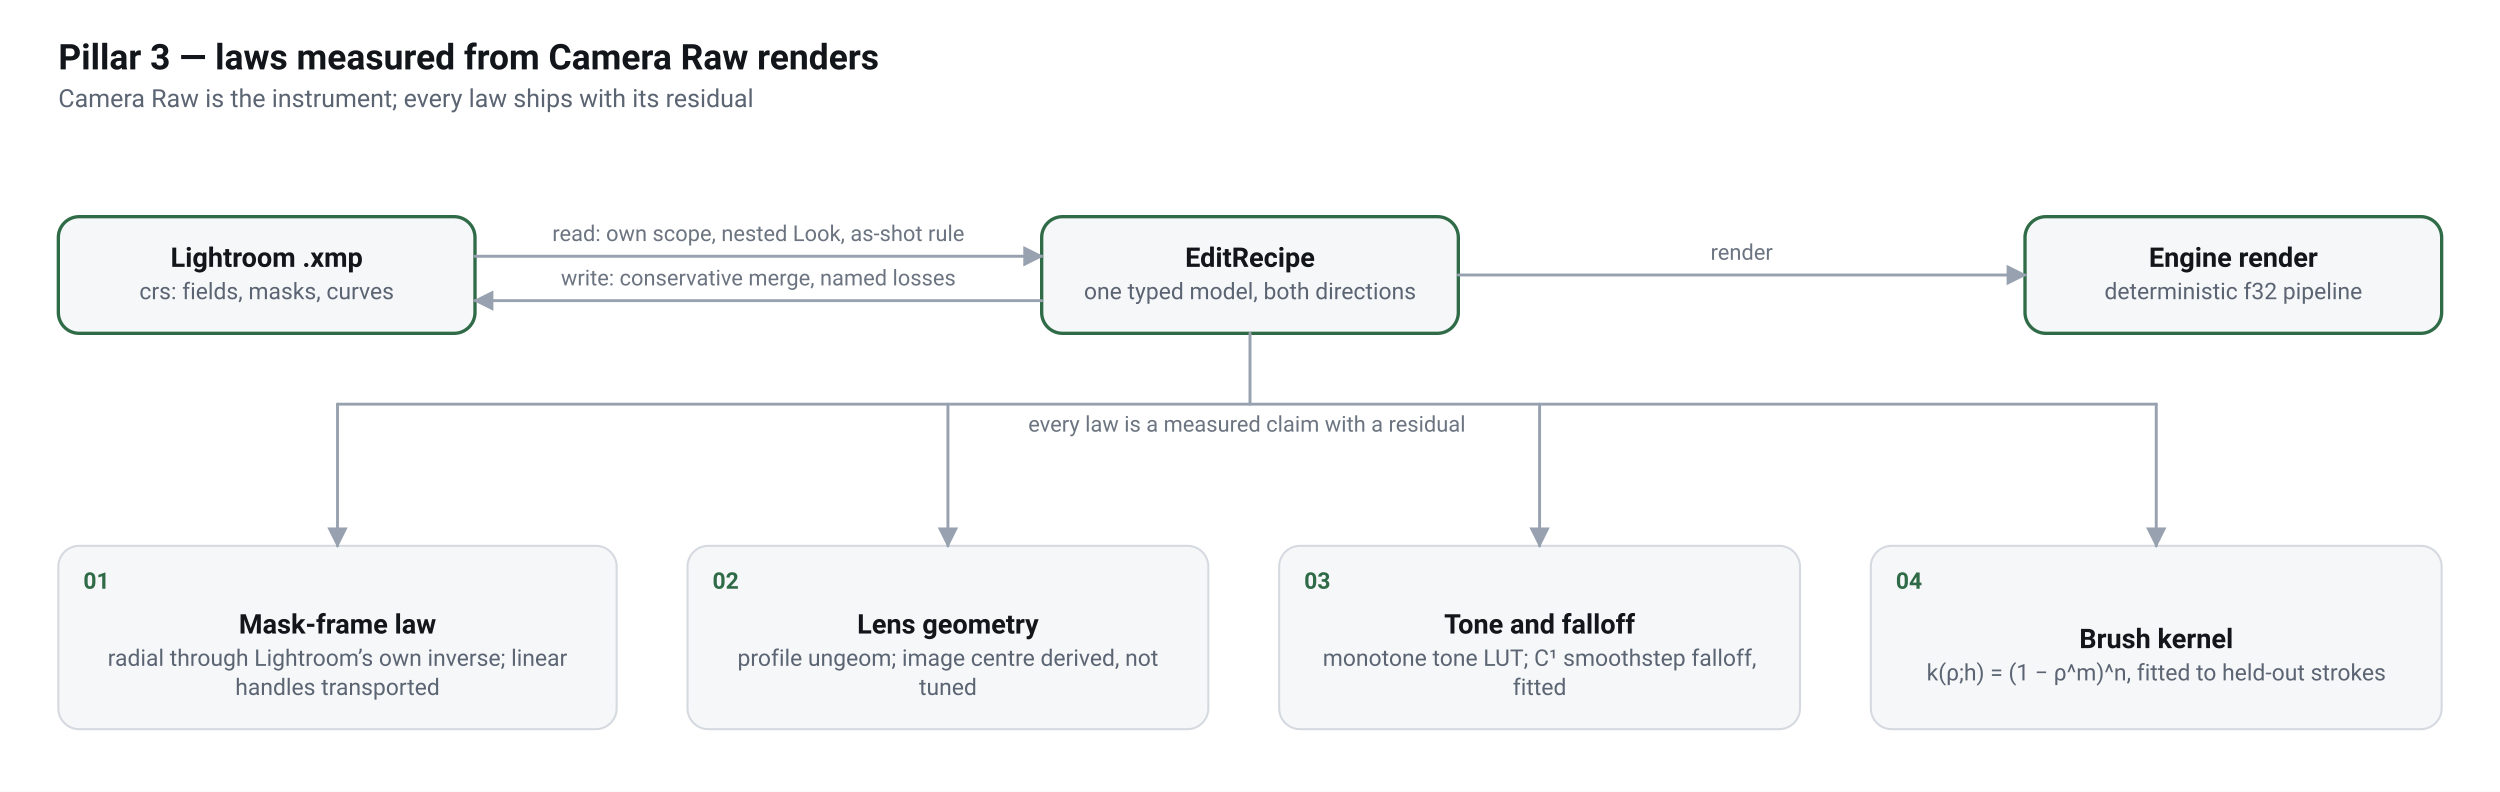
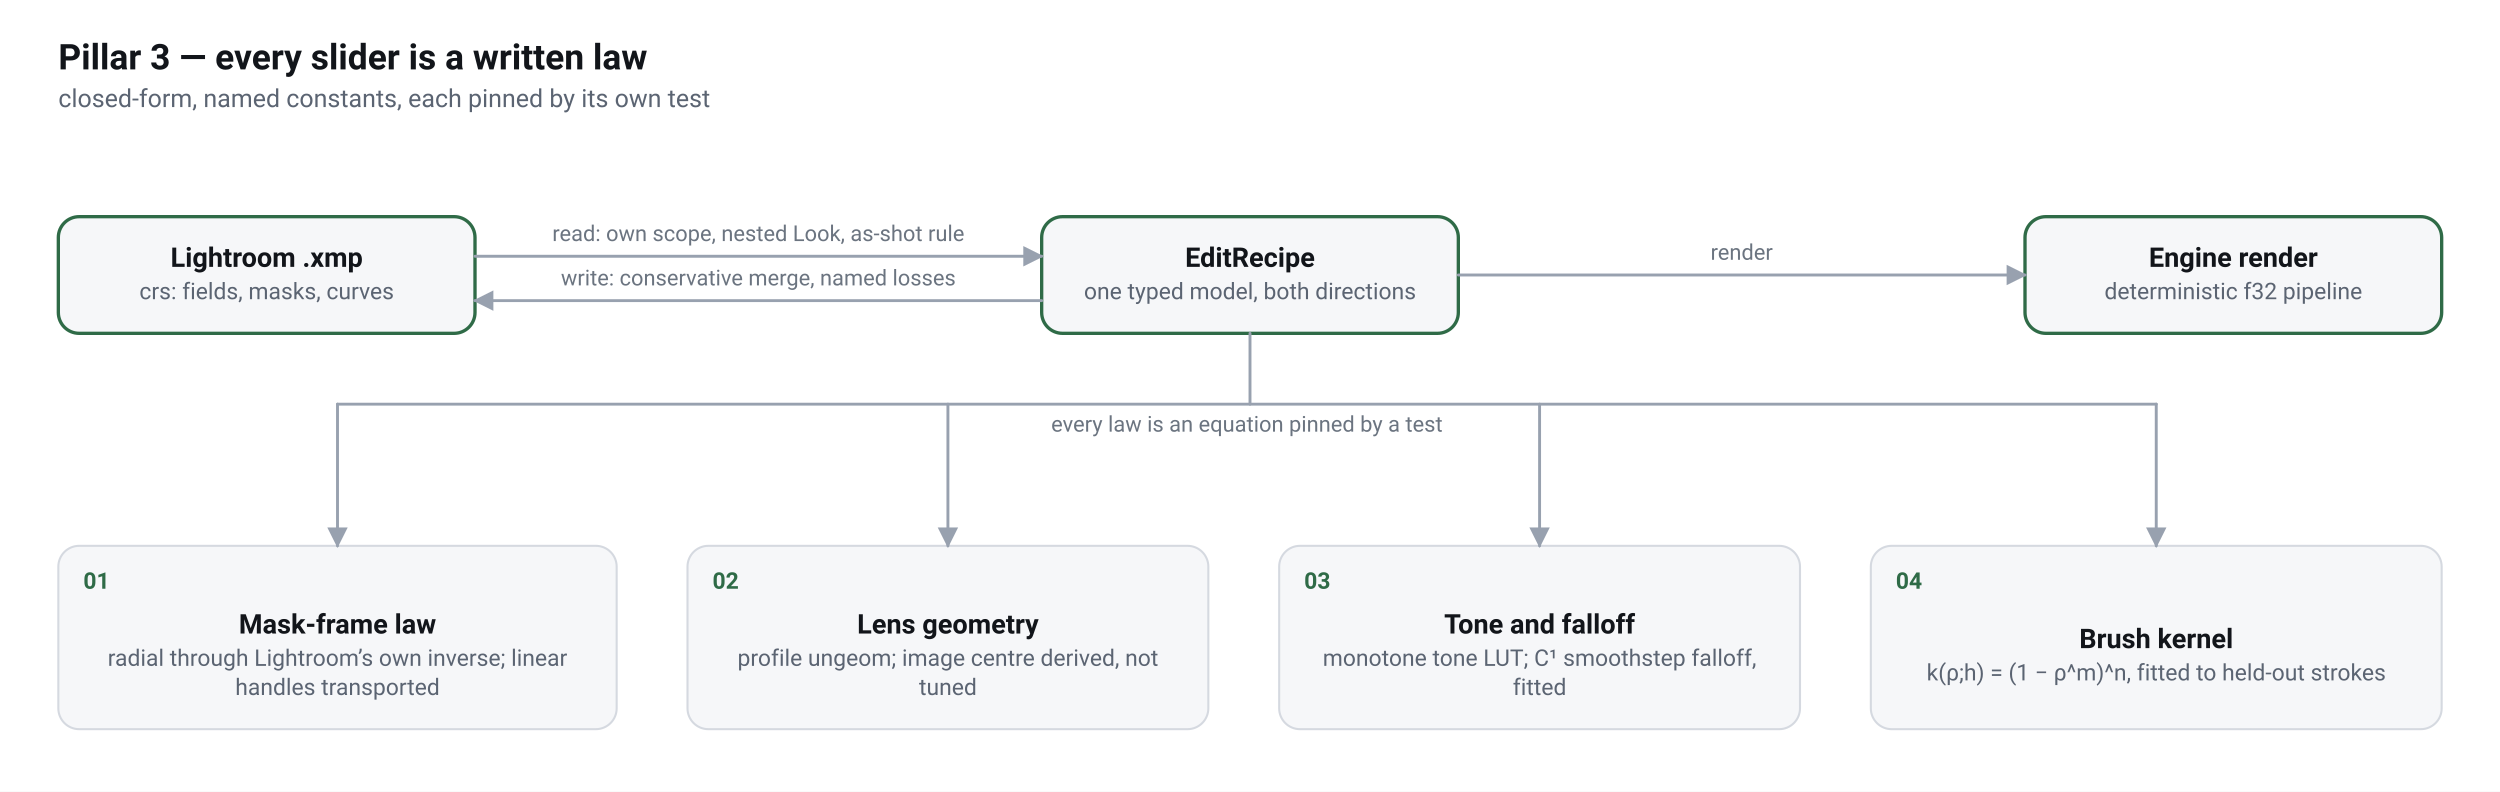
<svg xmlns="http://www.w3.org/2000/svg" viewBox="0 0 1200 380" width="1200" height="380" role="img" aria-labelledby="dg-title-pillar-lightroom-math" preserveAspectRatio="xMidYMid meet">
  <defs>
    <marker id="dg-pillar-lightroom-math-arrow" viewBox="0 0 10 10" refX="9" refY="5" markerWidth="7" markerHeight="7" orient="auto-start-reverse">
      <path d="M 0 0 L 10 5 L 0 10 z" fill="#98a1af" />
    </marker>
  </defs>
  <rect width="1200" height="380" rx="0" fill="#ffffff" />
-   <text x="28" y="33.3" text-anchor="start" font-family="-apple-system, BlinkMacSystemFont, 'Segoe UI', Roboto, 'Helvetica Neue', Arial, sans-serif" font-size="17" font-weight="700" fill="#12151a">Pillar 3 — laws measured from Camera Raw renders</text>
-   <text x="28" y="51.4" text-anchor="start" font-family="-apple-system, BlinkMacSystemFont, 'Segoe UI', Roboto, 'Helvetica Neue', Arial, sans-serif" font-size="12" font-weight="400" fill="#5b6472">Camera Raw is the instrument; every law ships with its residual</text>
+   <text x="28" y="33.3" text-anchor="start" font-family="-apple-system, BlinkMacSystemFont, 'Segoe UI', Roboto, 'Helvetica Neue', Arial, sans-serif" font-size="17" font-weight="700" fill="#12151a">Pillar 3 — every slider is a written law</text>
+   <text x="28" y="51.4" text-anchor="start" font-family="-apple-system, BlinkMacSystemFont, 'Segoe UI', Roboto, 'Helvetica Neue', Arial, sans-serif" font-size="12" font-weight="400" fill="#5b6472">closed-form, named constants, each pinned by its own test</text>
  <rect x="28" y="104" width="200" height="56" rx="10" fill="#f6f7f9" stroke="#2f6b47" stroke-width="1.6" />
  <text x="128" y="128.1" text-anchor="middle" font-family="-apple-system, BlinkMacSystemFont, 'Segoe UI', Roboto, 'Helvetica Neue', Arial, sans-serif" font-size="13" font-weight="600" fill="#12151a">Lightroom .xmp</text>
  <text x="128" y="143.6" text-anchor="middle" font-family="-apple-system, BlinkMacSystemFont, 'Segoe UI', Roboto, 'Helvetica Neue', Arial, sans-serif" font-size="11" font-weight="400" fill="#5b6472">crs: fields, masks, curves</text>
  <rect x="500" y="104" width="200" height="56" rx="10" fill="#f6f7f9" stroke="#2f6b47" stroke-width="1.6" />
  <text x="600" y="128.1" text-anchor="middle" font-family="-apple-system, BlinkMacSystemFont, 'Segoe UI', Roboto, 'Helvetica Neue', Arial, sans-serif" font-size="13" font-weight="600" fill="#12151a">EditRecipe</text>
  <text x="600" y="143.6" text-anchor="middle" font-family="-apple-system, BlinkMacSystemFont, 'Segoe UI', Roboto, 'Helvetica Neue', Arial, sans-serif" font-size="11" font-weight="400" fill="#5b6472">one typed model, both directions</text>
  <rect x="972" y="104" width="200" height="56" rx="10" fill="#f6f7f9" stroke="#2f6b47" stroke-width="1.6" />
  <text x="1072" y="128.1" text-anchor="middle" font-family="-apple-system, BlinkMacSystemFont, 'Segoe UI', Roboto, 'Helvetica Neue', Arial, sans-serif" font-size="13" font-weight="600" fill="#12151a">Engine render</text>
  <text x="1072" y="143.6" text-anchor="middle" font-family="-apple-system, BlinkMacSystemFont, 'Segoe UI', Roboto, 'Helvetica Neue', Arial, sans-serif" font-size="11" font-weight="400" fill="#5b6472">deterministic f32 pipeline</text>
  <rect x="28" y="262" width="268" height="88" rx="10" fill="#f6f7f9" stroke="#d5d9e0" stroke-width="1" />
  <text x="40" y="282.6" text-anchor="start" font-family="-apple-system, BlinkMacSystemFont, 'Segoe UI', Roboto, 'Helvetica Neue', Arial, sans-serif" font-size="11" font-weight="700" fill="#2f6b47">01</text>
  <text x="162" y="304.1" text-anchor="middle" font-family="-apple-system, BlinkMacSystemFont, 'Segoe UI', Roboto, 'Helvetica Neue', Arial, sans-serif" font-size="13" font-weight="600" fill="#12151a">Mask-frame law</text>
  <text x="162" y="319.6" text-anchor="middle" font-family="-apple-system, BlinkMacSystemFont, 'Segoe UI', Roboto, 'Helvetica Neue', Arial, sans-serif" font-size="11" font-weight="400" fill="#5b6472">radial through Lightroom’s own inverse; linear</text>
  <text x="162" y="333.6" text-anchor="middle" font-family="-apple-system, BlinkMacSystemFont, 'Segoe UI', Roboto, 'Helvetica Neue', Arial, sans-serif" font-size="11" font-weight="400" fill="#5b6472">handles transported</text>
  <rect x="330" y="262" width="250" height="88" rx="10" fill="#f6f7f9" stroke="#d5d9e0" stroke-width="1" />
  <text x="342" y="282.6" text-anchor="start" font-family="-apple-system, BlinkMacSystemFont, 'Segoe UI', Roboto, 'Helvetica Neue', Arial, sans-serif" font-size="11" font-weight="700" fill="#2f6b47">02</text>
  <text x="455" y="304.1" text-anchor="middle" font-family="-apple-system, BlinkMacSystemFont, 'Segoe UI', Roboto, 'Helvetica Neue', Arial, sans-serif" font-size="13" font-weight="600" fill="#12151a">Lens geometry</text>
  <text x="455" y="319.6" text-anchor="middle" font-family="-apple-system, BlinkMacSystemFont, 'Segoe UI', Roboto, 'Helvetica Neue', Arial, sans-serif" font-size="11" font-weight="400" fill="#5b6472">profile ungeom; image centre derived, not</text>
  <text x="455" y="333.6" text-anchor="middle" font-family="-apple-system, BlinkMacSystemFont, 'Segoe UI', Roboto, 'Helvetica Neue', Arial, sans-serif" font-size="11" font-weight="400" fill="#5b6472">tuned</text>
  <rect x="614" y="262" width="250" height="88" rx="10" fill="#f6f7f9" stroke="#d5d9e0" stroke-width="1" />
  <text x="626" y="282.6" text-anchor="start" font-family="-apple-system, BlinkMacSystemFont, 'Segoe UI', Roboto, 'Helvetica Neue', Arial, sans-serif" font-size="11" font-weight="700" fill="#2f6b47">03</text>
  <text x="739" y="304.1" text-anchor="middle" font-family="-apple-system, BlinkMacSystemFont, 'Segoe UI', Roboto, 'Helvetica Neue', Arial, sans-serif" font-size="13" font-weight="600" fill="#12151a">Tone and falloff</text>
  <text x="739" y="319.6" text-anchor="middle" font-family="-apple-system, BlinkMacSystemFont, 'Segoe UI', Roboto, 'Helvetica Neue', Arial, sans-serif" font-size="11" font-weight="400" fill="#5b6472">monotone tone LUT; C¹ smoothstep falloff,</text>
  <text x="739" y="333.6" text-anchor="middle" font-family="-apple-system, BlinkMacSystemFont, 'Segoe UI', Roboto, 'Helvetica Neue', Arial, sans-serif" font-size="11" font-weight="400" fill="#5b6472">fitted</text>
  <rect x="898" y="262" width="274" height="88" rx="10" fill="#f6f7f9" stroke="#d5d9e0" stroke-width="1" />
  <text x="910" y="282.6" text-anchor="start" font-family="-apple-system, BlinkMacSystemFont, 'Segoe UI', Roboto, 'Helvetica Neue', Arial, sans-serif" font-size="11" font-weight="700" fill="#2f6b47">04</text>
  <text x="1035" y="311.1" text-anchor="middle" font-family="-apple-system, BlinkMacSystemFont, 'Segoe UI', Roboto, 'Helvetica Neue', Arial, sans-serif" font-size="13" font-weight="600" fill="#12151a">Brush kernel</text>
  <text x="1035" y="326.6" text-anchor="middle" font-family="-apple-system, BlinkMacSystemFont, 'Segoe UI', Roboto, 'Helvetica Neue', Arial, sans-serif" font-size="11" font-weight="400" fill="#5b6472">k(ρ;h) = (1 − ρ^m)^n, fitted to held-out strokes</text>
  <path d="M 228 123 L 500 123" fill="none" stroke="#98a1af" stroke-width="1.4" stroke-linecap="round" stroke-linejoin="round" marker-end="url(#dg-pillar-lightroom-math-arrow)" />
  <path d="M 500 144.3 L 228 144.3" fill="none" stroke="#98a1af" stroke-width="1.4" stroke-linecap="round" stroke-linejoin="round" marker-end="url(#dg-pillar-lightroom-math-arrow)" />
  <path d="M 700 132 L 972 132" fill="none" stroke="#98a1af" stroke-width="1.4" stroke-linecap="round" stroke-linejoin="round" marker-end="url(#dg-pillar-lightroom-math-arrow)" />
  <path d="M 600 160 L 600 194" fill="none" stroke="#98a1af" stroke-width="1.4" stroke-linecap="round" stroke-linejoin="round" />
  <path d="M 162 194 L 1035 194" fill="none" stroke="#98a1af" stroke-width="1.4" stroke-linecap="round" stroke-linejoin="round" />
  <path d="M 162 194 L 162 262" fill="none" stroke="#98a1af" stroke-width="1.4" stroke-linecap="round" stroke-linejoin="round" marker-end="url(#dg-pillar-lightroom-math-arrow)" />
  <path d="M 455 194 L 455 262" fill="none" stroke="#98a1af" stroke-width="1.4" stroke-linecap="round" stroke-linejoin="round" marker-end="url(#dg-pillar-lightroom-math-arrow)" />
  <path d="M 739 194 L 739 262" fill="none" stroke="#98a1af" stroke-width="1.4" stroke-linecap="round" stroke-linejoin="round" marker-end="url(#dg-pillar-lightroom-math-arrow)" />
  <path d="M 1035 194 L 1035 262" fill="none" stroke="#98a1af" stroke-width="1.4" stroke-linecap="round" stroke-linejoin="round" marker-end="url(#dg-pillar-lightroom-math-arrow)" />
  <text x="364" y="115.7" text-anchor="middle" font-family="-apple-system, BlinkMacSystemFont, 'Segoe UI', Roboto, 'Helvetica Neue', Arial, sans-serif" font-size="10.5" font-weight="400" fill="#6b7480">read: own scope, nested Look, as-shot rule</text>
  <text x="364" y="137" text-anchor="middle" font-family="-apple-system, BlinkMacSystemFont, 'Segoe UI', Roboto, 'Helvetica Neue', Arial, sans-serif" font-size="10.5" font-weight="400" fill="#6b7480">write: conservative merge, named losses</text>
  <text x="836" y="124.7" text-anchor="middle" font-family="-apple-system, BlinkMacSystemFont, 'Segoe UI', Roboto, 'Helvetica Neue', Arial, sans-serif" font-size="10.5" font-weight="400" fill="#6b7480">render</text>
-   <text x="598.5" y="207.2" text-anchor="middle" font-family="-apple-system, BlinkMacSystemFont, 'Segoe UI', Roboto, 'Helvetica Neue', Arial, sans-serif" font-size="10.5" font-weight="400" fill="#6b7480">every law is a measured claim with a residual</text>
+   <text x="598.5" y="207.2" text-anchor="middle" font-family="-apple-system, BlinkMacSystemFont, 'Segoe UI', Roboto, 'Helvetica Neue', Arial, sans-serif" font-size="10.5" font-weight="400" fill="#6b7480">every law is an equation pinned by a test</text>
</svg>
